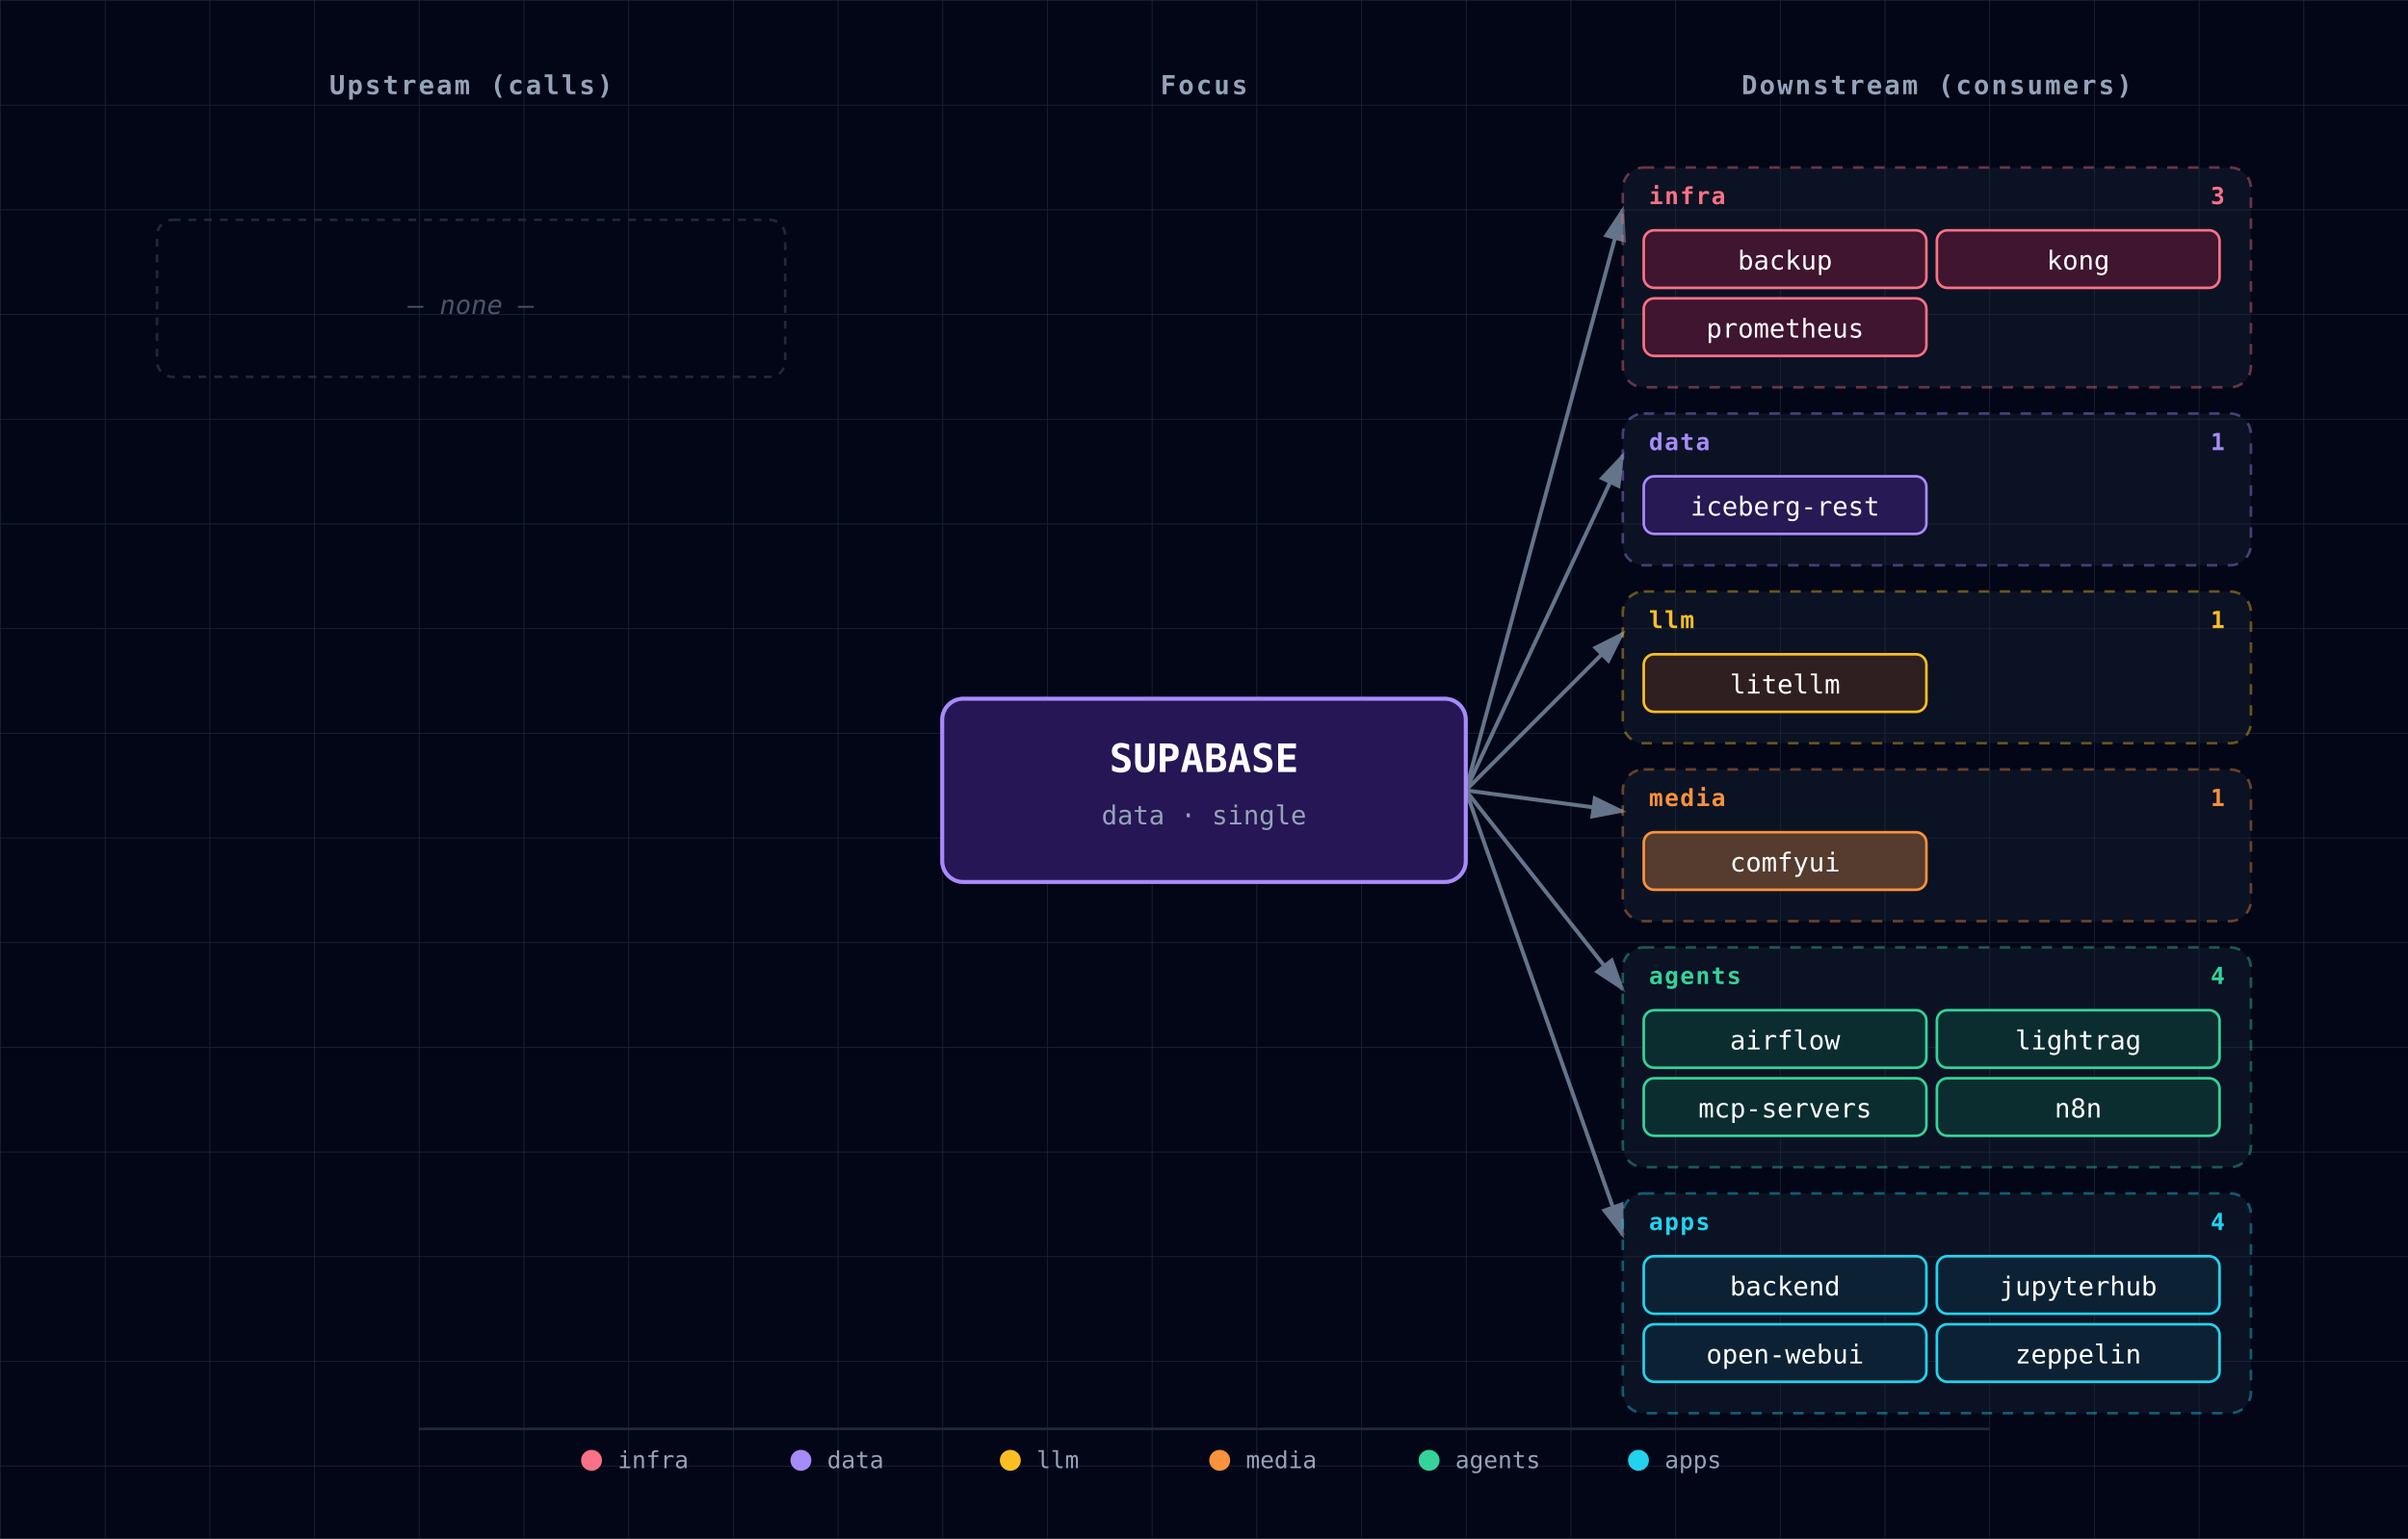
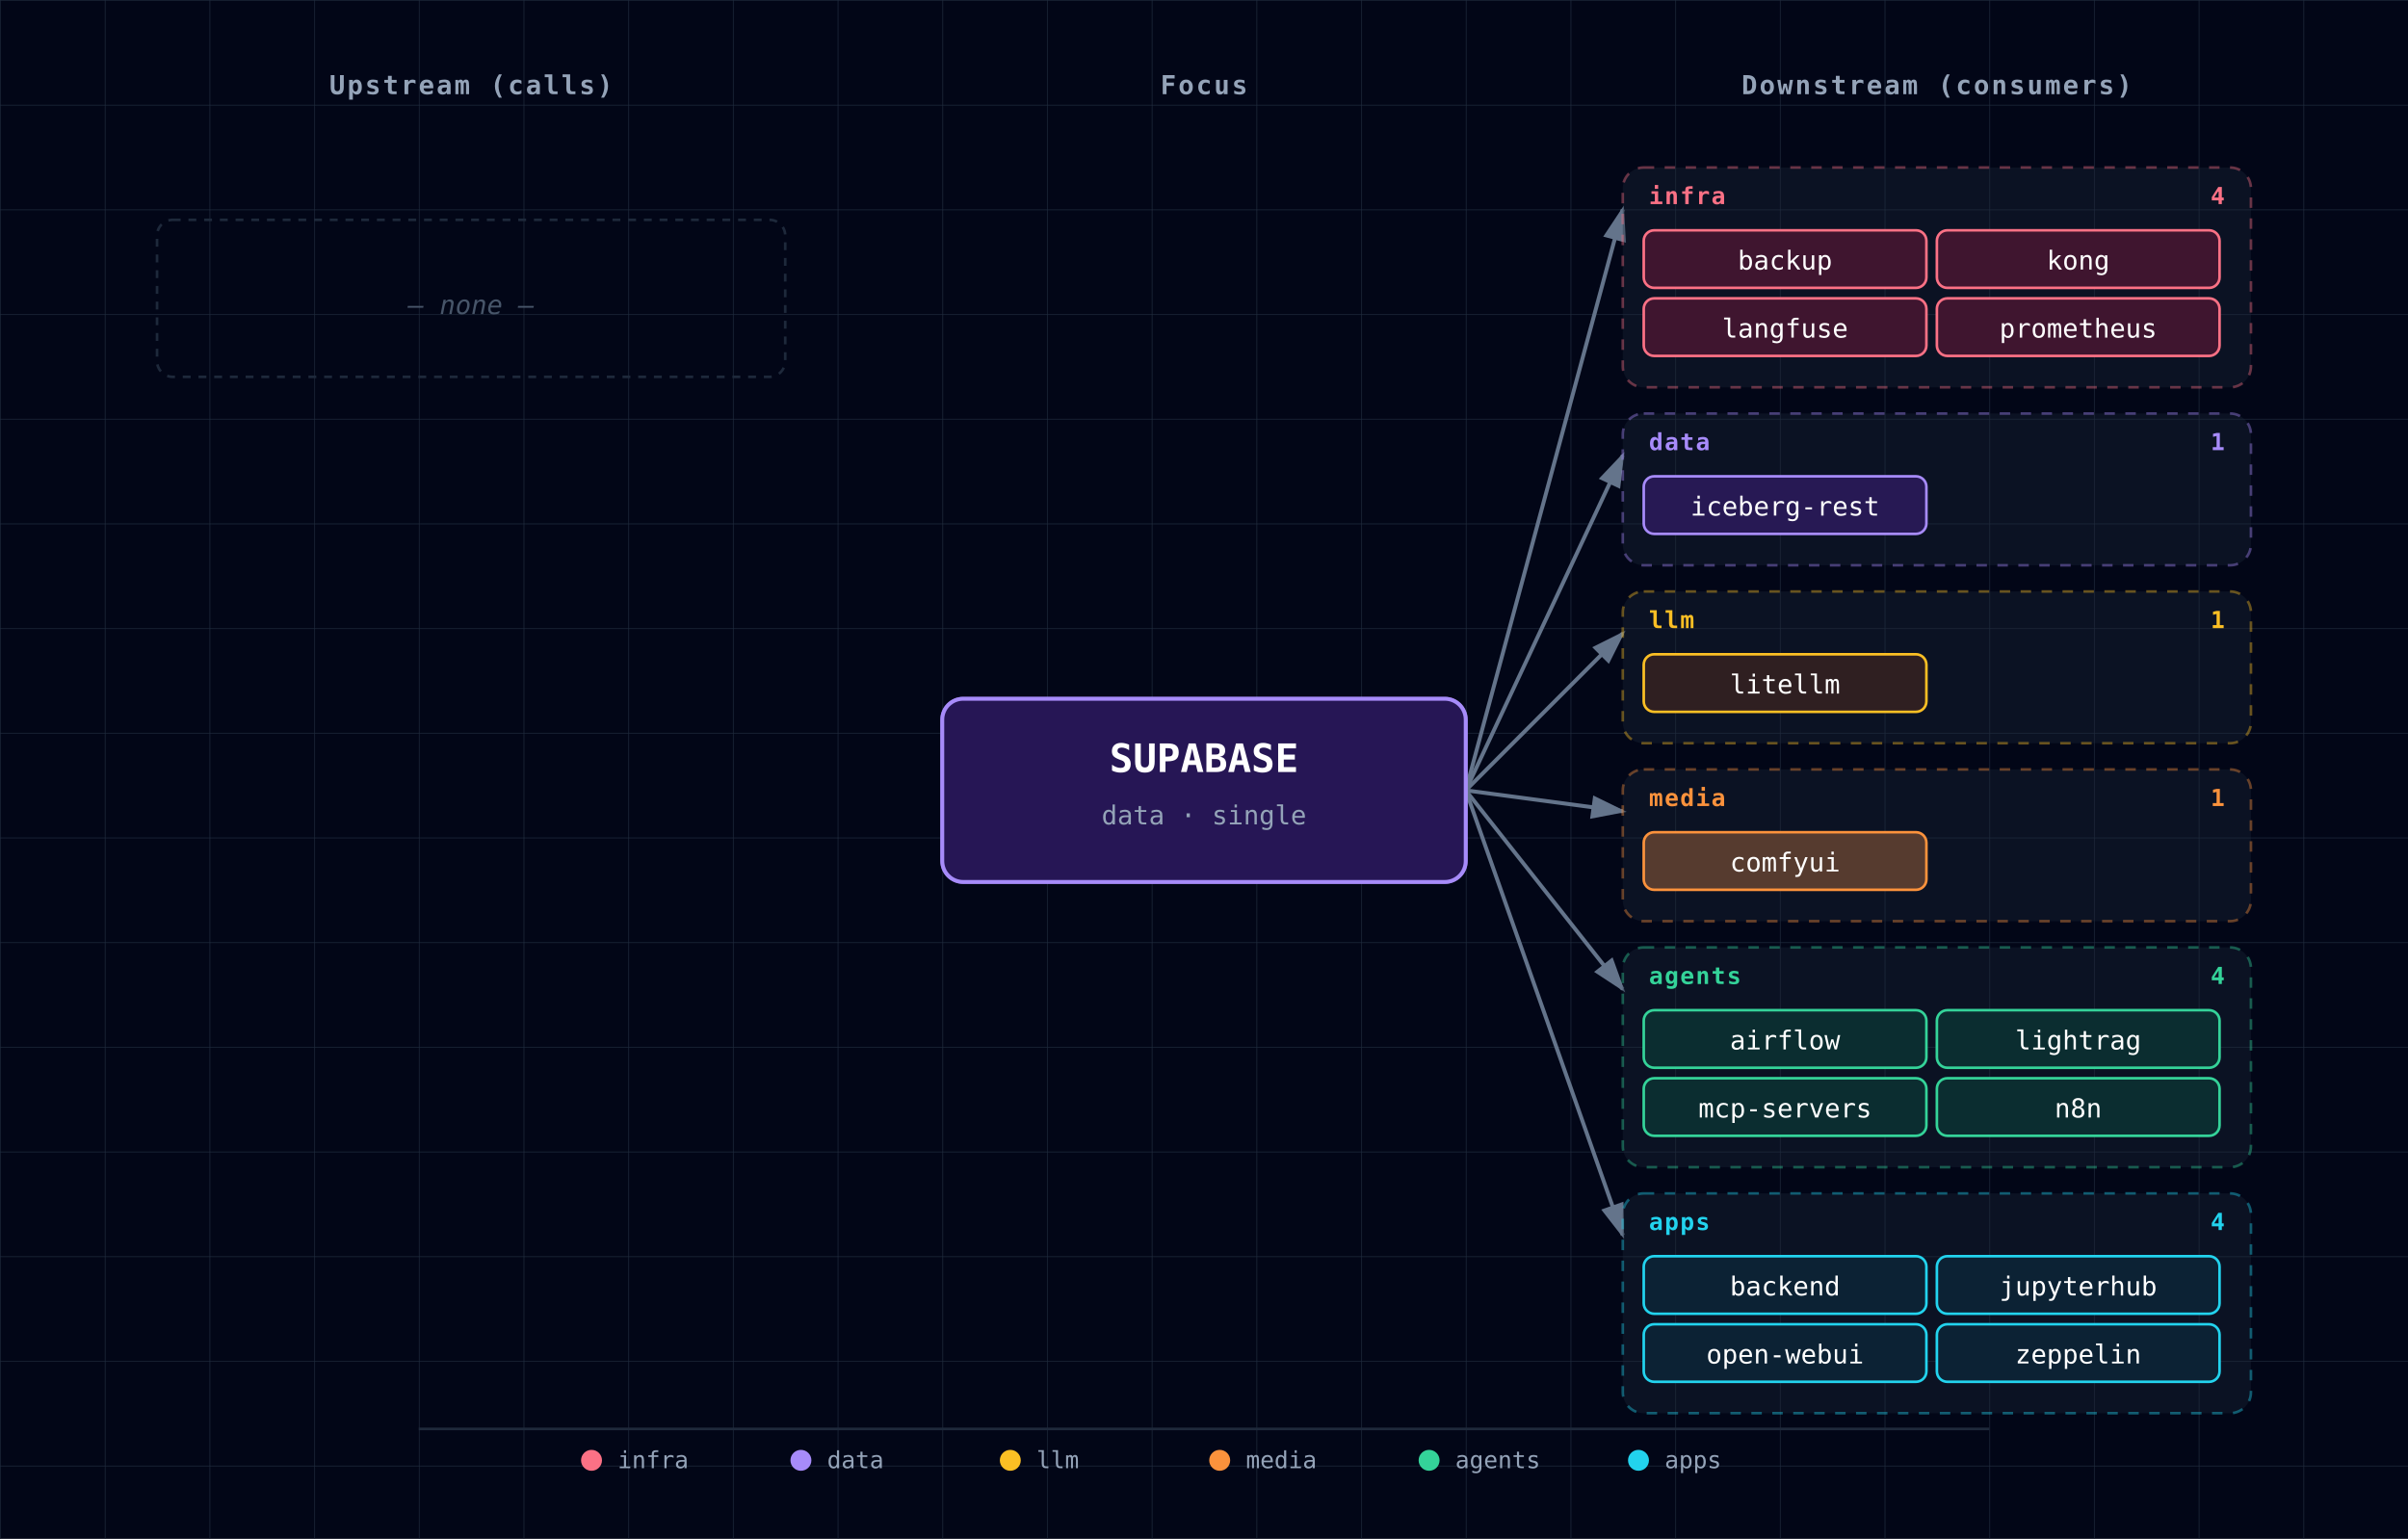
<svg xmlns="http://www.w3.org/2000/svg" viewBox="0 0 920 588" font-family="'JetBrains Mono', 'Fira Code', Menlo, Consolas, monospace">
  <defs>
    <pattern id="grid" width="40" height="40" patternUnits="userSpaceOnUse">
      <path d="M 40 0 L 0 0 0 40" fill="none" stroke="#1e293b" stroke-width="0.5" />
    </pattern>
    <marker id="arrowhead" markerWidth="9" markerHeight="6" refX="8" refY="3" orient="auto">
      <polygon points="0 0, 9 3, 0 6" fill="#64748b" />
    </marker>
    <filter id="focus-glow" x="-50%" y="-50%" width="200%" height="200%">
      <feGaussianBlur in="SourceAlpha" stdDeviation="6" />
      <feFlood flood-color="#a78bfa" flood-opacity="0.6" />
      <feComposite in2="SourceAlpha" operator="in" />
      <feMerge>
        <feMergeNode />
        <feMergeNode in="SourceGraphic" />
      </feMerge>
    </filter>
  </defs>
  <rect width="920" height="588" fill="#020617" />
  <rect width="920" height="588" fill="url(#grid)" />
  <text x="180" y="36" fill="#94a3b8" font-size="10" font-weight="600" text-anchor="middle" letter-spacing="0.08em">Upstream (calls)</text>
  <text x="460" y="36" fill="#94a3b8" font-size="10" font-weight="600" text-anchor="middle" letter-spacing="0.08em">Focus</text>
  <text x="740" y="36" fill="#94a3b8" font-size="10" font-weight="600" text-anchor="middle" letter-spacing="0.08em">Downstream (consumers)</text>
  <line x1="560" y1="302" x2="620" y2="80" stroke="#64748b" stroke-width="1.5" marker-end="url(#arrowhead)" />
  <line x1="560" y1="302" x2="620" y2="174" stroke="#64748b" stroke-width="1.5" marker-end="url(#arrowhead)" />
  <line x1="560" y1="302" x2="620" y2="242" stroke="#64748b" stroke-width="1.5" marker-end="url(#arrowhead)" />
  <line x1="560" y1="302" x2="620" y2="310" stroke="#64748b" stroke-width="1.5" marker-end="url(#arrowhead)" />
  <line x1="560" y1="302" x2="620" y2="378" stroke="#64748b" stroke-width="1.5" marker-end="url(#arrowhead)" />
  <line x1="560" y1="302" x2="620" y2="472" stroke="#64748b" stroke-width="1.5" marker-end="url(#arrowhead)" />
  <g>
    <rect x="60" y="84" width="240" height="60" rx="6" fill="none" stroke="#1e293b" stroke-width="1" stroke-dasharray="3,3" />
    <text x="180" y="120" fill="#475569" font-size="10" font-style="italic" text-anchor="middle">— none —</text>
  </g>
  <g>
    <g class="cluster">
      <rect x="620" y="64" width="240" height="84" rx="8" fill="rgba(30,41,59,0.35)" stroke="#fb7185" stroke-width="1" stroke-dasharray="4,4" stroke-opacity="0.4" />
      <text x="630" y="78" fill="#fb7185" font-size="9" font-weight="700" text-anchor="start" style="letter-spacing:0.06em;text-transform:uppercase;">infra</text>
-       <text x="850" y="78" fill="#fb7185" font-size="9" font-weight="600" text-anchor="end">3</text>
+       <text x="850" y="78" fill="#fb7185" font-size="9" font-weight="600" text-anchor="end">4</text>
    </g>
    <g>
      <rect x="628" y="88" width="108" height="22" rx="4" fill="#0f172a" />
      <rect x="628" y="88" width="108" height="22" rx="4" fill="rgba(136, 19, 55, 0.4)" stroke="#fb7185" stroke-width="1" />
      <text x="682" y="103" fill="white" font-size="10" text-anchor="middle">backup</text>
    </g>
    <g>
      <rect x="740" y="88" width="108" height="22" rx="4" fill="#0f172a" />
      <rect x="740" y="88" width="108" height="22" rx="4" fill="rgba(136, 19, 55, 0.4)" stroke="#fb7185" stroke-width="1" />
      <text x="794" y="103" fill="white" font-size="10" text-anchor="middle">kong</text>
    </g>
    <g>
      <rect x="628" y="114" width="108" height="22" rx="4" fill="#0f172a" />
      <rect x="628" y="114" width="108" height="22" rx="4" fill="rgba(136, 19, 55, 0.4)" stroke="#fb7185" stroke-width="1" />
-       <text x="682" y="129" fill="white" font-size="10" text-anchor="middle">prometheus</text>
+       <text x="682" y="129" fill="white" font-size="10" text-anchor="middle">langfuse</text>
+     </g>
+     <g>
+       <rect x="740" y="114" width="108" height="22" rx="4" fill="#0f172a" />
+       <rect x="740" y="114" width="108" height="22" rx="4" fill="rgba(136, 19, 55, 0.4)" stroke="#fb7185" stroke-width="1" />
+       <text x="794" y="129" fill="white" font-size="10" text-anchor="middle">prometheus</text>
    </g>
    <g class="cluster">
      <rect x="620" y="158" width="240" height="58" rx="8" fill="rgba(30,41,59,0.35)" stroke="#a78bfa" stroke-width="1" stroke-dasharray="4,4" stroke-opacity="0.4" />
      <text x="630" y="172" fill="#a78bfa" font-size="9" font-weight="700" text-anchor="start" style="letter-spacing:0.06em;text-transform:uppercase;">data</text>
      <text x="850" y="172" fill="#a78bfa" font-size="9" font-weight="600" text-anchor="end">1</text>
    </g>
    <g>
      <rect x="628" y="182" width="108" height="22" rx="4" fill="#0f172a" />
      <rect x="628" y="182" width="108" height="22" rx="4" fill="rgba(76, 29, 149, 0.4)" stroke="#a78bfa" stroke-width="1" />
      <text x="682" y="197" fill="white" font-size="10" text-anchor="middle">iceberg-rest</text>
    </g>
    <g class="cluster">
      <rect x="620" y="226" width="240" height="58" rx="8" fill="rgba(30,41,59,0.35)" stroke="#fbbf24" stroke-width="1" stroke-dasharray="4,4" stroke-opacity="0.4" />
      <text x="630" y="240" fill="#fbbf24" font-size="9" font-weight="700" text-anchor="start" style="letter-spacing:0.06em;text-transform:uppercase;">llm</text>
      <text x="850" y="240" fill="#fbbf24" font-size="9" font-weight="600" text-anchor="end">1</text>
    </g>
    <g>
      <rect x="628" y="250" width="108" height="22" rx="4" fill="#0f172a" />
      <rect x="628" y="250" width="108" height="22" rx="4" fill="rgba(120, 53, 15, 0.3)" stroke="#fbbf24" stroke-width="1" />
      <text x="682" y="265" fill="white" font-size="10" text-anchor="middle">litellm</text>
    </g>
    <g class="cluster">
      <rect x="620" y="294" width="240" height="58" rx="8" fill="rgba(30,41,59,0.35)" stroke="#fb923c" stroke-width="1" stroke-dasharray="4,4" stroke-opacity="0.4" />
      <text x="630" y="308" fill="#fb923c" font-size="9" font-weight="700" text-anchor="start" style="letter-spacing:0.06em;text-transform:uppercase;">media</text>
      <text x="850" y="308" fill="#fb923c" font-size="9" font-weight="600" text-anchor="end">1</text>
    </g>
    <g>
      <rect x="628" y="318" width="108" height="22" rx="4" fill="#0f172a" />
      <rect x="628" y="318" width="108" height="22" rx="4" fill="rgba(251, 146, 60, 0.3)" stroke="#fb923c" stroke-width="1" />
      <text x="682" y="333" fill="white" font-size="10" text-anchor="middle">comfyui</text>
    </g>
    <g class="cluster">
      <rect x="620" y="362" width="240" height="84" rx="8" fill="rgba(30,41,59,0.35)" stroke="#34d399" stroke-width="1" stroke-dasharray="4,4" stroke-opacity="0.4" />
      <text x="630" y="376" fill="#34d399" font-size="9" font-weight="700" text-anchor="start" style="letter-spacing:0.06em;text-transform:uppercase;">agents</text>
      <text x="850" y="376" fill="#34d399" font-size="9" font-weight="600" text-anchor="end">4</text>
    </g>
    <g>
      <rect x="628" y="386" width="108" height="22" rx="4" fill="#0f172a" />
      <rect x="628" y="386" width="108" height="22" rx="4" fill="rgba(6, 78, 59, 0.4)" stroke="#34d399" stroke-width="1" />
      <text x="682" y="401" fill="white" font-size="10" text-anchor="middle">airflow</text>
    </g>
    <g>
      <rect x="740" y="386" width="108" height="22" rx="4" fill="#0f172a" />
      <rect x="740" y="386" width="108" height="22" rx="4" fill="rgba(6, 78, 59, 0.4)" stroke="#34d399" stroke-width="1" />
      <text x="794" y="401" fill="white" font-size="10" text-anchor="middle">lightrag</text>
    </g>
    <g>
      <rect x="628" y="412" width="108" height="22" rx="4" fill="#0f172a" />
      <rect x="628" y="412" width="108" height="22" rx="4" fill="rgba(6, 78, 59, 0.4)" stroke="#34d399" stroke-width="1" />
      <text x="682" y="427" fill="white" font-size="10" text-anchor="middle">mcp-servers</text>
    </g>
    <g>
      <rect x="740" y="412" width="108" height="22" rx="4" fill="#0f172a" />
      <rect x="740" y="412" width="108" height="22" rx="4" fill="rgba(6, 78, 59, 0.4)" stroke="#34d399" stroke-width="1" />
      <text x="794" y="427" fill="white" font-size="10" text-anchor="middle">n8n</text>
    </g>
    <g class="cluster">
      <rect x="620" y="456" width="240" height="84" rx="8" fill="rgba(30,41,59,0.35)" stroke="#22d3ee" stroke-width="1" stroke-dasharray="4,4" stroke-opacity="0.4" />
      <text x="630" y="470" fill="#22d3ee" font-size="9" font-weight="700" text-anchor="start" style="letter-spacing:0.06em;text-transform:uppercase;">apps</text>
      <text x="850" y="470" fill="#22d3ee" font-size="9" font-weight="600" text-anchor="end">4</text>
    </g>
    <g>
      <rect x="628" y="480" width="108" height="22" rx="4" fill="#0f172a" />
      <rect x="628" y="480" width="108" height="22" rx="4" fill="rgba(8, 51, 68, 0.4)" stroke="#22d3ee" stroke-width="1" />
      <text x="682" y="495" fill="white" font-size="10" text-anchor="middle">backend</text>
    </g>
    <g>
      <rect x="740" y="480" width="108" height="22" rx="4" fill="#0f172a" />
      <rect x="740" y="480" width="108" height="22" rx="4" fill="rgba(8, 51, 68, 0.4)" stroke="#22d3ee" stroke-width="1" />
      <text x="794" y="495" fill="white" font-size="10" text-anchor="middle">jupyterhub</text>
    </g>
    <g>
      <rect x="628" y="506" width="108" height="22" rx="4" fill="#0f172a" />
      <rect x="628" y="506" width="108" height="22" rx="4" fill="rgba(8, 51, 68, 0.4)" stroke="#22d3ee" stroke-width="1" />
      <text x="682" y="521" fill="white" font-size="10" text-anchor="middle">open-webui</text>
    </g>
    <g>
      <rect x="740" y="506" width="108" height="22" rx="4" fill="#0f172a" />
      <rect x="740" y="506" width="108" height="22" rx="4" fill="rgba(8, 51, 68, 0.4)" stroke="#22d3ee" stroke-width="1" />
      <text x="794" y="521" fill="white" font-size="10" text-anchor="middle">zeppelin</text>
    </g>
  </g>
  <g class="focus" filter="url(#focus-glow)">
    <rect x="360" y="267" width="200" height="70" rx="8" fill="#0f172a" />
    <rect x="360" y="267" width="200" height="70" rx="8" fill="rgba(76, 29, 149, 0.4)" stroke="#a78bfa" stroke-width="1.5" />
    <text x="460" y="295" fill="white" font-size="15" font-weight="700" text-anchor="middle">SUPABASE</text>
    <text x="460" y="315" fill="#94a3b8" font-size="10" text-anchor="middle">data · single</text>
  </g>
  <g class="legend">
    <line x1="160" y1="546" x2="760" y2="546" stroke="#1e293b" stroke-width="1" />
    <circle cx="226" cy="558" r="4" fill="#fb7185" />
    <text x="236" y="561" fill="#94a3b8" font-size="9" font-weight="400" text-anchor="start">infra</text>
    <circle cx="306" cy="558" r="4" fill="#a78bfa" />
    <text x="316" y="561" fill="#94a3b8" font-size="9" font-weight="400" text-anchor="start">data</text>
    <circle cx="386" cy="558" r="4" fill="#fbbf24" />
    <text x="396" y="561" fill="#94a3b8" font-size="9" font-weight="400" text-anchor="start">llm</text>
    <circle cx="466" cy="558" r="4" fill="#fb923c" />
    <text x="476" y="561" fill="#94a3b8" font-size="9" font-weight="400" text-anchor="start">media</text>
    <circle cx="546" cy="558" r="4" fill="#34d399" />
    <text x="556" y="561" fill="#94a3b8" font-size="9" font-weight="400" text-anchor="start">agents</text>
    <circle cx="626" cy="558" r="4" fill="#22d3ee" />
    <text x="636" y="561" fill="#94a3b8" font-size="9" font-weight="400" text-anchor="start">apps</text>
  </g>
</svg>
